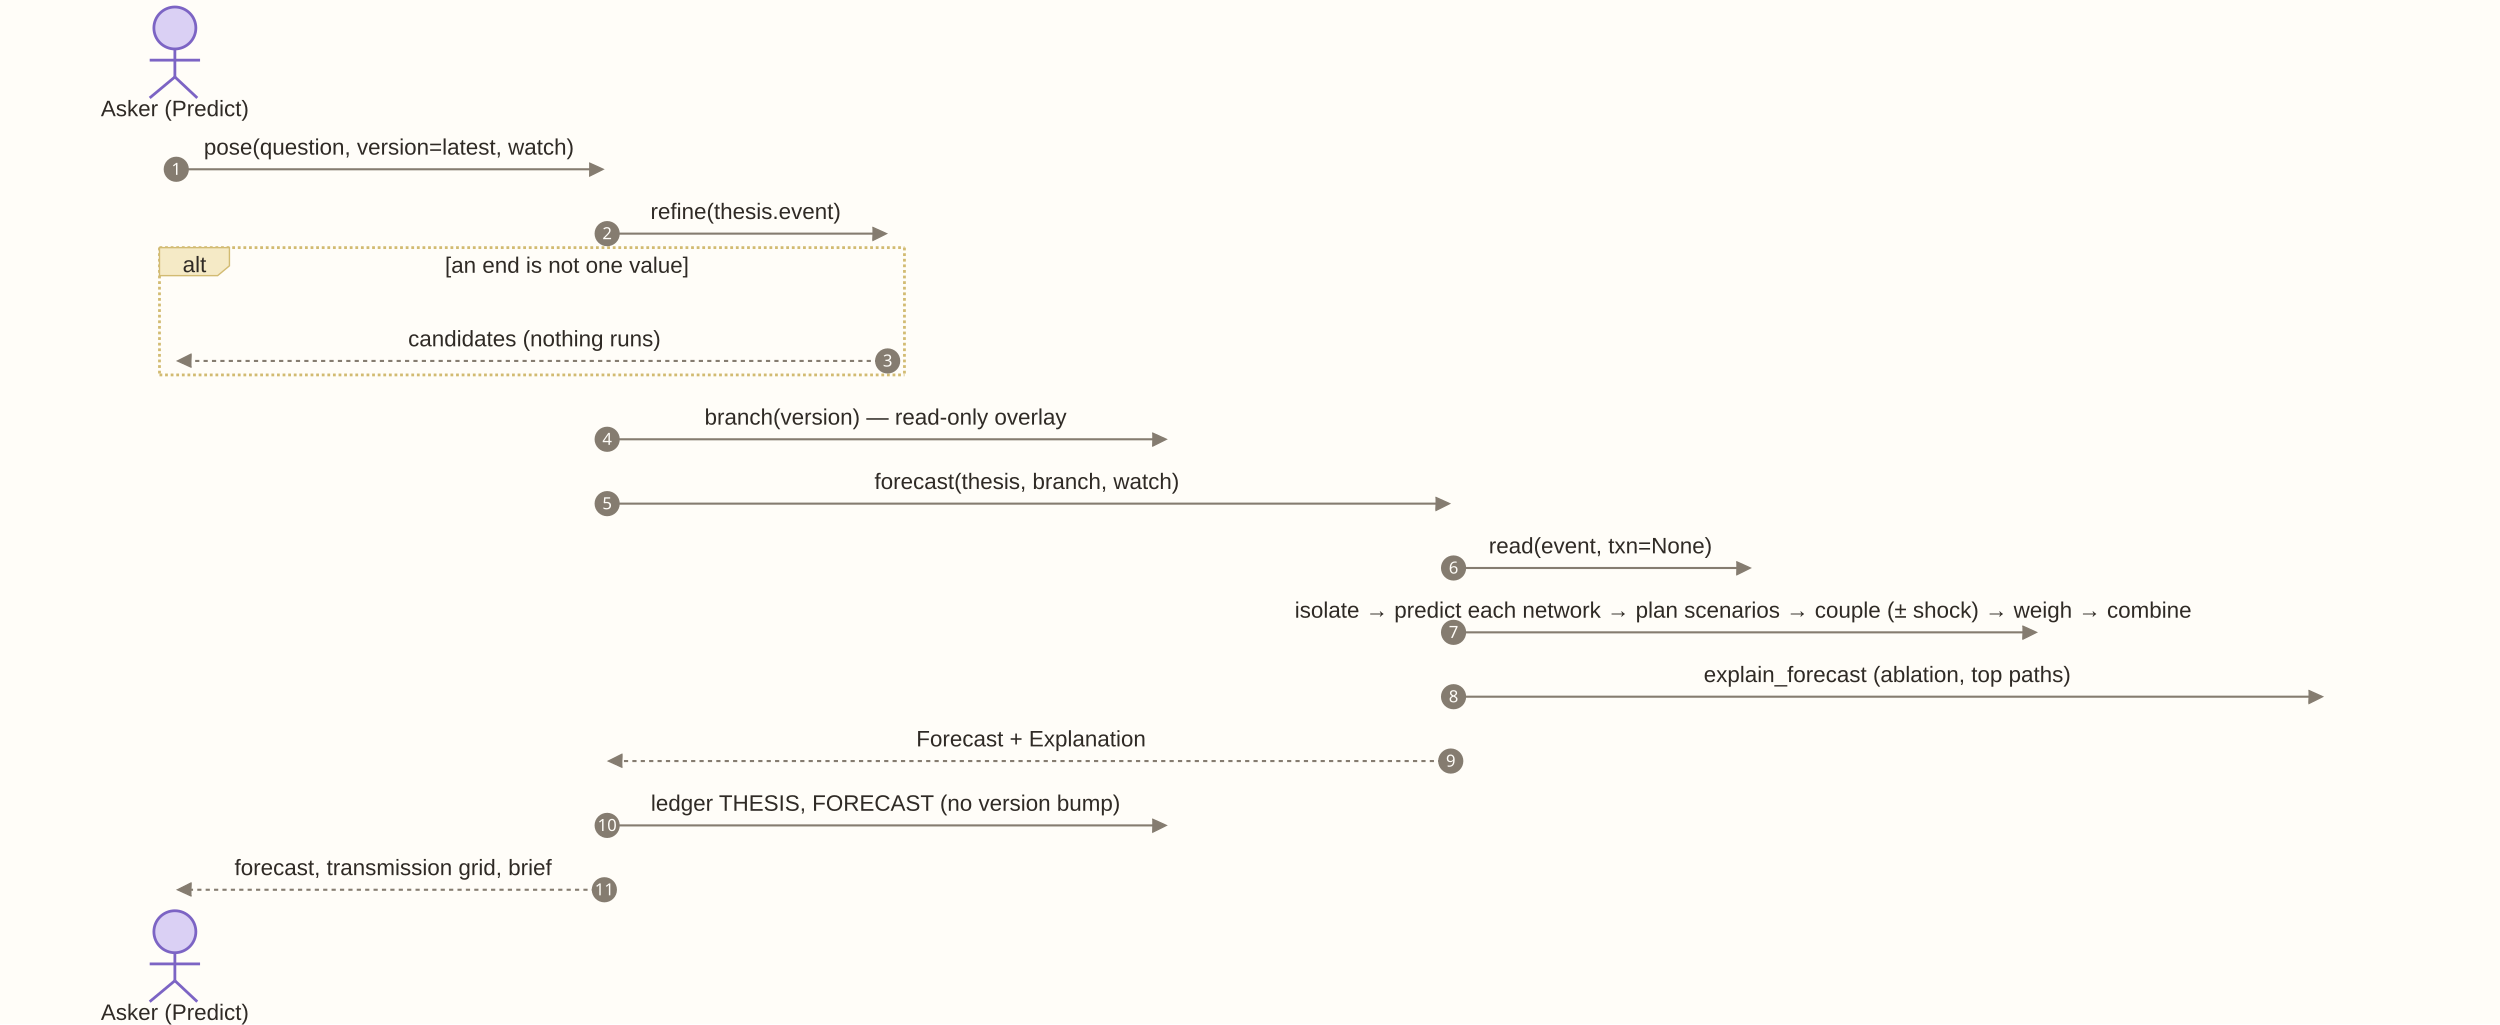
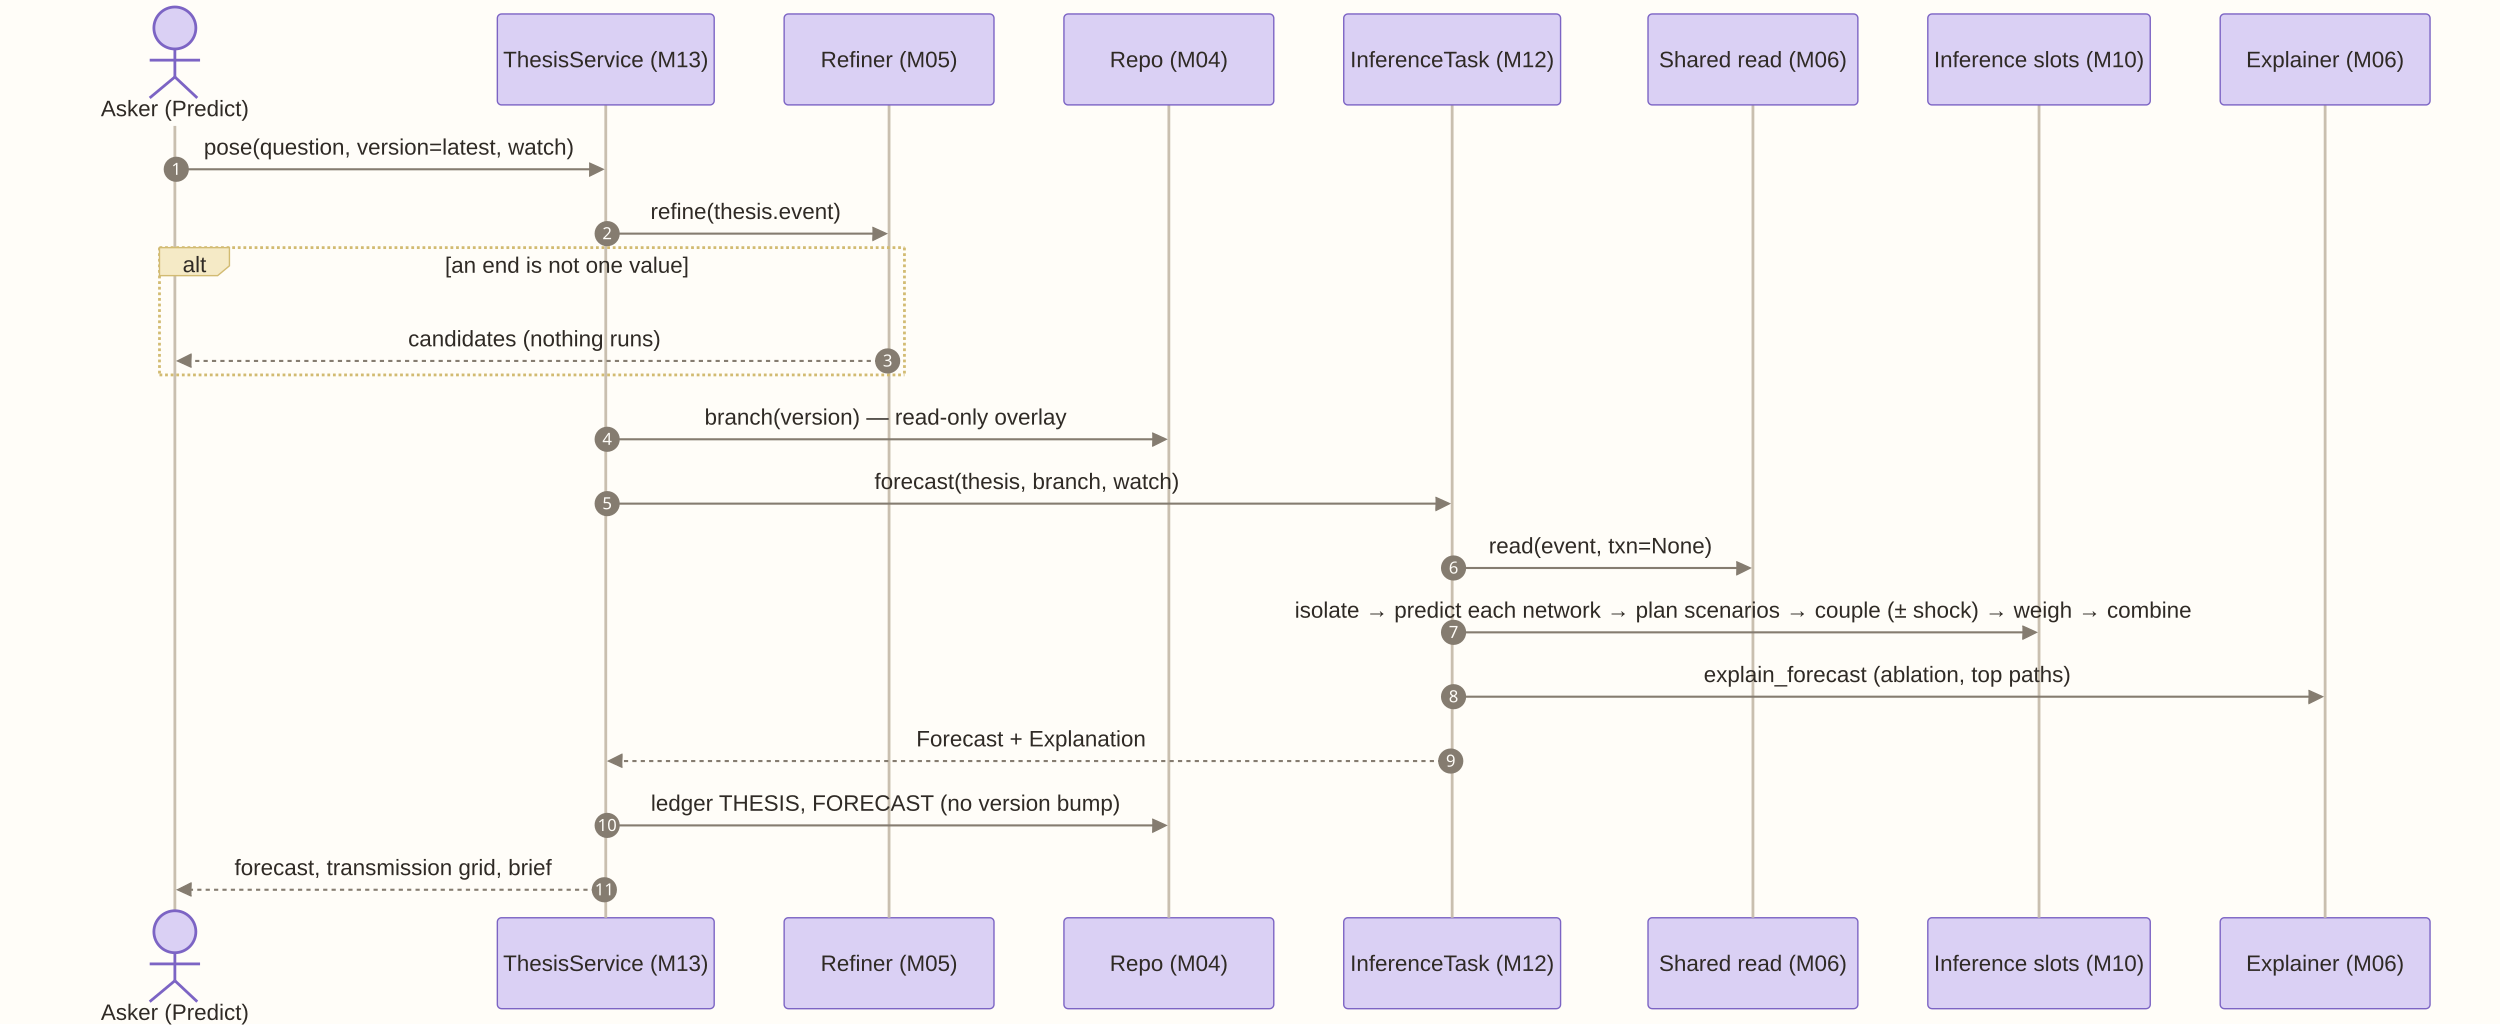
<svg xmlns="http://www.w3.org/2000/svg" aria-roledescription="sequence" role="graphics-document document" viewBox="-50 -10 1787 732" width="1787" height="732" id="dg-thesis-sequence">
+   <rect x="-50.0" y="-10.0" width="1787.0" height="732.0" fill="#FFFDF8" />
  <g>
    <rect class="actor actor-bottom" ry="3" rx="3" name="EX" height="65" width="150" stroke="#666" fill="#eaeaea" y="646" x="1537" />
    <text style="text-anchor: middle; font-size: 16px; font-weight: 400;" class="actor actor-box" alignment-baseline="central" dominant-baseline="central" y="678.5" x="1612">
      <tspan dy="0" x="1612">Explainer (M06)</tspan>
    </text>
  </g>
  <g>
    <rect class="actor actor-bottom" ry="3" rx="3" name="INF" height="65" width="159" stroke="#666" fill="#eaeaea" y="646" x="1328" />
    <text style="text-anchor: middle; font-size: 16px; font-weight: 400;" class="actor actor-box" alignment-baseline="central" dominant-baseline="central" y="678.5" x="1407.5">
      <tspan dy="0" x="1407.5">Inference slots (M10)</tspan>
    </text>
  </g>
  <g>
    <rect class="actor actor-bottom" ry="3" rx="3" name="SR" height="65" width="150" stroke="#666" fill="#eaeaea" y="646" x="1128" />
    <text style="text-anchor: middle; font-size: 16px; font-weight: 400;" class="actor actor-box" alignment-baseline="central" dominant-baseline="central" y="678.5" x="1203">
      <tspan dy="0" x="1203">Shared read (M06)</tspan>
    </text>
  </g>
  <g>
    <rect class="actor actor-bottom" ry="3" rx="3" name="IT" height="65" width="155" stroke="#666" fill="#eaeaea" y="646" x="910.5" />
    <text style="text-anchor: middle; font-size: 16px; font-weight: 400;" class="actor actor-box" alignment-baseline="central" dominant-baseline="central" y="678.5" x="988">
      <tspan dy="0" x="988">InferenceTask (M12)</tspan>
    </text>
  </g>
  <g>
    <rect class="actor actor-bottom" ry="3" rx="3" name="R" height="65" width="150" stroke="#666" fill="#eaeaea" y="646" x="710.5" />
    <text style="text-anchor: middle; font-size: 16px; font-weight: 400;" class="actor actor-box" alignment-baseline="central" dominant-baseline="central" y="678.5" x="785.5">
      <tspan dy="0" x="785.5">Repo (M04)</tspan>
    </text>
  </g>
  <g>
    <rect class="actor actor-bottom" ry="3" rx="3" name="RF" height="65" width="150" stroke="#666" fill="#eaeaea" y="646" x="510.5" />
    <text style="text-anchor: middle; font-size: 16px; font-weight: 400;" class="actor actor-box" alignment-baseline="central" dominant-baseline="central" y="678.5" x="585.5">
      <tspan dy="0" x="585.5">Refiner (M05)</tspan>
    </text>
  </g>
  <g>
    <rect class="actor actor-bottom" ry="3" rx="3" name="TS" height="65" width="155" stroke="#666" fill="#eaeaea" y="646" x="305.5" />
    <text style="text-anchor: middle; font-size: 16px; font-weight: 400;" class="actor actor-box" alignment-baseline="central" dominant-baseline="central" y="678.5" x="383">
      <tspan dy="0" x="383">ThesisService (M13)</tspan>
    </text>
  </g>
  <g />
  <g>
-     <line name="EX" stroke="#999" stroke-width="0.5px" class="actor-line 200" y2="646" x2="1612" y1="65" x1="1612" id="actor7" />
-     <g id="root-7">
+     <line name="EX" stroke="#999" stroke-width="0.5px" class="actor-line 200" y2="646" x2="1612" y1="65" x1="1612" id="actor27" />
+     <g id="root-27">
      <rect class="actor actor-top" ry="3" rx="3" name="EX" height="65" width="150" stroke="#666" fill="#eaeaea" y="0" x="1537" />
      <text style="text-anchor: middle; font-size: 16px; font-weight: 400;" class="actor actor-box" alignment-baseline="central" dominant-baseline="central" y="32.5" x="1612">
        <tspan dy="0" x="1612">Explainer (M06)</tspan>
      </text>
    </g>
  </g>
  <g>
-     <line name="INF" stroke="#999" stroke-width="0.5px" class="actor-line 200" y2="646" x2="1407.5" y1="65" x1="1407.5" id="actor6" />
-     <g id="root-6">
+     <line name="INF" stroke="#999" stroke-width="0.5px" class="actor-line 200" y2="646" x2="1407.5" y1="65" x1="1407.5" id="actor26" />
+     <g id="root-26">
      <rect class="actor actor-top" ry="3" rx="3" name="INF" height="65" width="159" stroke="#666" fill="#eaeaea" y="0" x="1328" />
      <text style="text-anchor: middle; font-size: 16px; font-weight: 400;" class="actor actor-box" alignment-baseline="central" dominant-baseline="central" y="32.5" x="1407.5">
        <tspan dy="0" x="1407.5">Inference slots (M10)</tspan>
      </text>
    </g>
  </g>
  <g>
-     <line name="SR" stroke="#999" stroke-width="0.5px" class="actor-line 200" y2="646" x2="1203" y1="65" x1="1203" id="actor5" />
-     <g id="root-5">
+     <line name="SR" stroke="#999" stroke-width="0.5px" class="actor-line 200" y2="646" x2="1203" y1="65" x1="1203" id="actor25" />
+     <g id="root-25">
      <rect class="actor actor-top" ry="3" rx="3" name="SR" height="65" width="150" stroke="#666" fill="#eaeaea" y="0" x="1128" />
      <text style="text-anchor: middle; font-size: 16px; font-weight: 400;" class="actor actor-box" alignment-baseline="central" dominant-baseline="central" y="32.5" x="1203">
        <tspan dy="0" x="1203">Shared read (M06)</tspan>
      </text>
    </g>
  </g>
  <g>
-     <line name="IT" stroke="#999" stroke-width="0.5px" class="actor-line 200" y2="646" x2="988" y1="65" x1="988" id="actor4" />
-     <g id="root-4">
+     <line name="IT" stroke="#999" stroke-width="0.5px" class="actor-line 200" y2="646" x2="988" y1="65" x1="988" id="actor24" />
+     <g id="root-24">
      <rect class="actor actor-top" ry="3" rx="3" name="IT" height="65" width="155" stroke="#666" fill="#eaeaea" y="0" x="910.5" />
      <text style="text-anchor: middle; font-size: 16px; font-weight: 400;" class="actor actor-box" alignment-baseline="central" dominant-baseline="central" y="32.5" x="988">
        <tspan dy="0" x="988">InferenceTask (M12)</tspan>
      </text>
    </g>
  </g>
  <g>
-     <line name="R" stroke="#999" stroke-width="0.5px" class="actor-line 200" y2="646" x2="785.5" y1="65" x1="785.5" id="actor3" />
-     <g id="root-3">
+     <line name="R" stroke="#999" stroke-width="0.5px" class="actor-line 200" y2="646" x2="785.5" y1="65" x1="785.5" id="actor23" />
+     <g id="root-23">
      <rect class="actor actor-top" ry="3" rx="3" name="R" height="65" width="150" stroke="#666" fill="#eaeaea" y="0" x="710.5" />
      <text style="text-anchor: middle; font-size: 16px; font-weight: 400;" class="actor actor-box" alignment-baseline="central" dominant-baseline="central" y="32.5" x="785.5">
        <tspan dy="0" x="785.5">Repo (M04)</tspan>
      </text>
    </g>
  </g>
  <g>
-     <line name="RF" stroke="#999" stroke-width="0.5px" class="actor-line 200" y2="646" x2="585.5" y1="65" x1="585.5" id="actor2" />
-     <g id="root-2">
+     <line name="RF" stroke="#999" stroke-width="0.5px" class="actor-line 200" y2="646" x2="585.5" y1="65" x1="585.5" id="actor22" />
+     <g id="root-22">
      <rect class="actor actor-top" ry="3" rx="3" name="RF" height="65" width="150" stroke="#666" fill="#eaeaea" y="0" x="510.5" />
      <text style="text-anchor: middle; font-size: 16px; font-weight: 400;" class="actor actor-box" alignment-baseline="central" dominant-baseline="central" y="32.5" x="585.5">
        <tspan dy="0" x="585.5">Refiner (M05)</tspan>
      </text>
    </g>
  </g>
  <g>
-     <line name="TS" stroke="#999" stroke-width="0.5px" class="actor-line 200" y2="646" x2="383" y1="65" x1="383" id="actor1" />
-     <g id="root-1">
+     <line name="TS" stroke="#999" stroke-width="0.5px" class="actor-line 200" y2="646" x2="383" y1="65" x1="383" id="actor21" />
+     <g id="root-21">
      <rect class="actor actor-top" ry="3" rx="3" name="TS" height="65" width="155" stroke="#666" fill="#eaeaea" y="0" x="305.5" />
      <text style="text-anchor: middle; font-size: 16px; font-weight: 400;" class="actor actor-box" alignment-baseline="central" dominant-baseline="central" y="32.5" x="383">
        <tspan dy="0" x="383">ThesisService (M13)</tspan>
      </text>
    </g>
  </g>
  <g>
-     <line name="A" stroke="#999" stroke-width="0.5px" class="actor-line 200" y2="646" x2="75" y1="80" x1="75" id="actor0" />
+     <line name="A" stroke="#999" stroke-width="0.5px" class="actor-line 200" y2="646" x2="75" y1="80" x1="75" id="actor20" />
  </g>
  <style>#dg-thesis-sequence{font-family:"trebuchet ms",verdana,arial,sans-serif;font-size:14px;fill:#2F2A25;}#dg-thesis-sequence .error-icon{fill:#FBF8F2;}#dg-thesis-sequence .error-text{fill:#04070d;stroke:#04070d;}#dg-thesis-sequence .edge-thickness-normal{stroke-width:1px;}#dg-thesis-sequence .edge-thickness-thick{stroke-width:3.5px;}#dg-thesis-sequence .edge-pattern-solid{stroke-dasharray:0;}#dg-thesis-sequence .edge-thickness-invisible{stroke-width:0;fill:none;}#dg-thesis-sequence .edge-pattern-dashed{stroke-dasharray:3;}#dg-thesis-sequence .edge-pattern-dotted{stroke-dasharray:2;}#dg-thesis-sequence .marker{fill:#857C70;stroke:#857C70;}#dg-thesis-sequence .marker.cross{stroke:#857C70;}#dg-thesis-sequence svg{font-family:"trebuchet ms",verdana,arial,sans-serif;font-size:14px;}#dg-thesis-sequence p{margin:0;}#dg-thesis-sequence .actor{stroke:#7C64C4;fill:#DAD0F4;}#dg-thesis-sequence text.actor&gt;tspan{fill:#2F2A25;stroke:none;}#dg-thesis-sequence .actor-line{stroke:#C9BFAF;}#dg-thesis-sequence .messageLine0{stroke-width:1.5;stroke-dasharray:none;stroke:#857C70;}#dg-thesis-sequence .messageLine1{stroke-width:1.5;stroke-dasharray:2,2;stroke:#857C70;}#dg-thesis-sequence #arrowhead path{fill:#857C70;stroke:#857C70;}#dg-thesis-sequence .sequenceNumber{fill:#FFFDF8;}#dg-thesis-sequence #sequencenumber{fill:#857C70;}#dg-thesis-sequence #crosshead path{fill:#857C70;stroke:#857C70;}#dg-thesis-sequence .messageText{fill:#2F2A25;stroke:none;}#dg-thesis-sequence .labelBox{stroke:#D2BB72;fill:#F5EAC6;}#dg-thesis-sequence .labelText,#dg-thesis-sequence .labelText&gt;tspan{fill:#2F2A25;stroke:none;}#dg-thesis-sequence .loopText,#dg-thesis-sequence .loopText&gt;tspan{fill:#2F2A25;stroke:none;}#dg-thesis-sequence .loopLine{stroke-width:2px;stroke-dasharray:2,2;stroke:#D2BB72;fill:#D2BB72;}#dg-thesis-sequence .note{stroke:#D2BB72;fill:#F5EAC6;}#dg-thesis-sequence .noteText,#dg-thesis-sequence .noteText&gt;tspan{fill:#333;stroke:none;}#dg-thesis-sequence .activation0{fill:#E1ECDF;stroke:hsl(36.923, 44.828%, 84.314%);}#dg-thesis-sequence .activation1{fill:#E1ECDF;stroke:hsl(36.923, 44.828%, 84.314%);}#dg-thesis-sequence .activation2{fill:#E1ECDF;stroke:hsl(36.923, 44.828%, 84.314%);}#dg-thesis-sequence .actorPopupMenu{position:absolute;}#dg-thesis-sequence .actorPopupMenuPanel{position:absolute;fill:#DAD0F4;box-shadow:0px 8px 16px 0px rgba(0,0,0,0.2);filter:drop-shadow(3px 5px 2px rgb(0 0 0 / 0.4));}#dg-thesis-sequence .actor-man line{stroke:#7C64C4;fill:#DAD0F4;}#dg-thesis-sequence .actor-man circle,#dg-thesis-sequence line{stroke:#7C64C4;fill:#DAD0F4;stroke-width:2px;}#dg-thesis-sequence :root{--mermaid-font-family:"trebuchet ms",verdana,arial,sans-serif;}</style>
-   <rect x="-50.0" y="-10.0" width="1787.0" height="732.0" fill="#FFFDF8" />
  <g />
  <defs>
    <symbol height="24" width="24" id="computer">
      <path d="M2 2v13h20v-13h-20zm18 11h-16v-9h16v9zm-10.228 6l.466-1h3.524l.467 1h-4.457zm14.228 3h-24l2-6h2.104l-1.33 4h18.45l-1.297-4h2.073l2 6zm-5-10h-14v-7h14v7z" transform="scale(.5)" />
    </symbol>
  </defs>
  <defs>
    <symbol clip-rule="evenodd" fill-rule="evenodd" id="database">
      <path d="M12.258.001l.256.004.255.005.253.008.251.01.249.012.247.015.246.016.242.019.241.02.239.023.236.024.233.027.231.028.229.031.225.032.223.034.22.036.217.038.214.04.211.041.208.043.205.045.201.046.198.048.194.05.191.051.187.053.183.054.18.056.175.057.172.059.168.06.163.061.16.063.155.064.15.066.074.033.073.033.071.034.07.034.069.035.068.035.067.035.066.035.064.036.064.036.062.036.06.036.06.037.058.037.058.037.055.038.055.038.053.038.052.038.051.039.05.039.048.039.047.039.045.04.044.04.043.04.041.04.04.041.039.041.037.041.036.041.034.041.033.042.032.042.03.042.029.042.027.042.026.043.024.043.023.043.021.043.02.043.018.044.017.043.015.044.013.044.012.044.011.045.009.044.007.045.006.045.004.045.002.045.001.045v17l-.001.045-.002.045-.004.045-.006.045-.007.045-.009.044-.011.045-.012.044-.013.044-.015.044-.017.043-.018.044-.02.043-.021.043-.023.043-.024.043-.026.043-.027.042-.029.042-.03.042-.032.042-.033.042-.034.041-.036.041-.037.041-.039.041-.04.041-.041.04-.043.04-.044.04-.045.04-.047.039-.048.039-.05.039-.051.039-.052.038-.053.038-.055.038-.055.038-.058.037-.058.037-.06.037-.06.036-.062.036-.064.036-.064.036-.066.035-.067.035-.068.035-.069.035-.07.034-.071.034-.073.033-.074.033-.15.066-.155.064-.16.063-.163.061-.168.06-.172.059-.175.057-.18.056-.183.054-.187.053-.191.051-.194.05-.198.048-.201.046-.205.045-.208.043-.211.041-.214.04-.217.038-.22.036-.223.034-.225.032-.229.031-.231.028-.233.027-.236.024-.239.023-.241.02-.242.019-.246.016-.247.015-.249.012-.251.01-.253.008-.255.005-.256.004-.258.001-.258-.001-.256-.004-.255-.005-.253-.008-.251-.01-.249-.012-.247-.015-.245-.016-.243-.019-.241-.02-.238-.023-.236-.024-.234-.027-.231-.028-.228-.031-.226-.032-.223-.034-.22-.036-.217-.038-.214-.04-.211-.041-.208-.043-.204-.045-.201-.046-.198-.048-.195-.05-.19-.051-.187-.053-.184-.054-.179-.056-.176-.057-.172-.059-.167-.06-.164-.061-.159-.063-.155-.064-.151-.066-.074-.033-.072-.033-.072-.034-.07-.034-.069-.035-.068-.035-.067-.035-.066-.035-.064-.036-.063-.036-.062-.036-.061-.036-.06-.037-.058-.037-.057-.037-.056-.038-.055-.038-.053-.038-.052-.038-.051-.039-.049-.039-.049-.039-.046-.039-.046-.04-.044-.04-.043-.04-.041-.04-.04-.041-.039-.041-.037-.041-.036-.041-.034-.041-.033-.042-.032-.042-.03-.042-.029-.042-.027-.042-.026-.043-.024-.043-.023-.043-.021-.043-.02-.043-.018-.044-.017-.043-.015-.044-.013-.044-.012-.044-.011-.045-.009-.044-.007-.045-.006-.045-.004-.045-.002-.045-.001-.045v-17l.001-.045.002-.045.004-.045.006-.045.007-.045.009-.044.011-.045.012-.044.013-.044.015-.044.017-.043.018-.044.02-.043.021-.043.023-.043.024-.043.026-.043.027-.042.029-.042.03-.042.032-.042.033-.042.034-.041.036-.041.037-.041.039-.041.04-.041.041-.04.043-.04.044-.04.046-.04.046-.039.049-.039.049-.039.051-.039.052-.038.053-.038.055-.038.056-.038.057-.037.058-.037.06-.037.061-.036.062-.036.063-.036.064-.036.066-.035.067-.035.068-.035.069-.035.07-.034.072-.034.072-.033.074-.033.151-.066.155-.064.159-.063.164-.061.167-.06.172-.059.176-.057.179-.056.184-.054.187-.053.19-.051.195-.05.198-.048.201-.046.204-.045.208-.043.211-.041.214-.04.217-.038.22-.036.223-.034.226-.032.228-.031.231-.028.234-.027.236-.024.238-.023.241-.02.243-.019.245-.016.247-.015.249-.012.251-.01.253-.008.255-.005.256-.004.258-.001.258.001zm-9.258 20.499v.01l.001.021.003.021.004.022.005.021.006.022.007.022.009.023.01.022.011.023.012.023.013.023.015.023.016.024.017.023.018.024.019.024.021.024.022.025.023.024.024.025.052.049.056.05.061.051.066.051.07.051.075.051.079.052.084.052.088.052.092.052.097.052.102.051.105.052.11.052.114.051.119.051.123.051.127.05.131.05.135.05.139.048.144.049.147.047.152.047.155.047.16.045.163.045.167.043.171.043.176.041.178.041.183.039.187.039.19.037.194.035.197.035.202.033.204.031.209.03.212.029.216.027.219.025.222.024.226.021.23.02.233.018.236.016.24.015.243.012.246.01.249.008.253.005.256.004.259.001.26-.001.257-.004.254-.005.25-.008.247-.011.244-.012.241-.014.237-.016.233-.018.231-.021.226-.021.224-.024.22-.026.216-.027.212-.028.21-.031.205-.031.202-.034.198-.034.194-.036.191-.037.187-.039.183-.04.179-.04.175-.042.172-.043.168-.044.163-.045.16-.046.155-.046.152-.047.148-.048.143-.049.139-.049.136-.05.131-.05.126-.05.123-.051.118-.052.114-.051.11-.052.106-.052.101-.052.096-.052.092-.052.088-.053.083-.051.079-.052.074-.052.07-.051.065-.051.06-.051.056-.05.051-.05.023-.024.023-.025.021-.024.02-.024.019-.024.018-.024.017-.024.015-.023.014-.024.013-.023.012-.023.01-.023.01-.022.008-.022.006-.022.006-.022.004-.022.004-.021.001-.021.001-.021v-4.127l-.077.055-.08.053-.083.054-.085.053-.087.052-.09.052-.093.051-.095.05-.097.05-.1.049-.102.049-.105.048-.106.047-.109.047-.111.046-.114.045-.115.045-.118.044-.12.043-.122.042-.124.042-.126.041-.128.04-.13.04-.132.038-.134.038-.135.037-.138.037-.139.035-.142.035-.143.034-.144.033-.147.032-.148.031-.15.03-.151.03-.153.029-.154.027-.156.027-.158.026-.159.025-.161.024-.162.023-.163.022-.165.021-.166.02-.167.019-.169.018-.169.017-.171.016-.173.015-.173.014-.175.013-.175.012-.177.011-.178.01-.179.008-.179.008-.181.006-.182.005-.182.004-.184.003-.184.002h-.37l-.184-.002-.184-.003-.182-.004-.182-.005-.181-.006-.179-.008-.179-.008-.178-.01-.176-.011-.176-.012-.175-.013-.173-.014-.172-.015-.171-.016-.17-.017-.169-.018-.167-.019-.166-.02-.165-.021-.163-.022-.162-.023-.161-.024-.159-.025-.157-.026-.156-.027-.155-.027-.153-.029-.151-.03-.15-.03-.148-.031-.146-.032-.145-.033-.143-.034-.141-.035-.14-.035-.137-.037-.136-.037-.134-.038-.132-.038-.13-.04-.128-.04-.126-.041-.124-.042-.122-.042-.12-.044-.117-.043-.116-.045-.113-.045-.112-.046-.109-.047-.106-.047-.105-.048-.102-.049-.1-.049-.097-.05-.095-.05-.093-.052-.09-.051-.087-.052-.085-.053-.083-.054-.08-.054-.077-.054v4.127zm0-5.654v.011l.001.021.003.021.004.021.005.022.006.022.007.022.009.022.01.022.011.023.012.023.013.023.015.024.016.023.017.024.018.024.019.024.021.024.022.024.023.025.024.024.052.05.056.05.061.05.066.051.07.051.075.052.079.051.084.052.088.052.092.052.097.052.102.052.105.052.11.051.114.051.119.052.123.05.127.051.131.05.135.049.139.049.144.048.147.048.152.047.155.046.16.045.163.045.167.044.171.042.176.042.178.04.183.04.187.038.19.037.194.036.197.034.202.033.204.032.209.03.212.028.216.027.219.025.222.024.226.022.23.02.233.018.236.016.24.014.243.012.246.01.249.008.253.006.256.003.259.001.26-.001.257-.003.254-.006.25-.008.247-.01.244-.012.241-.015.237-.016.233-.018.231-.02.226-.022.224-.024.22-.025.216-.027.212-.029.21-.03.205-.032.202-.033.198-.035.194-.036.191-.037.187-.039.183-.039.179-.041.175-.042.172-.043.168-.044.163-.045.16-.045.155-.047.152-.047.148-.048.143-.048.139-.05.136-.049.131-.05.126-.051.123-.051.118-.051.114-.052.11-.052.106-.052.101-.052.096-.052.092-.052.088-.052.083-.052.079-.052.074-.051.07-.052.065-.051.06-.05.056-.051.051-.049.023-.025.023-.024.021-.025.02-.024.019-.024.018-.024.017-.024.015-.023.014-.023.013-.024.012-.022.01-.023.01-.023.008-.022.006-.022.006-.022.004-.021.004-.022.001-.021.001-.021v-4.139l-.077.054-.08.054-.083.054-.085.052-.087.053-.09.051-.093.051-.095.051-.097.05-.1.049-.102.049-.105.048-.106.047-.109.047-.111.046-.114.045-.115.044-.118.044-.12.044-.122.042-.124.042-.126.041-.128.04-.13.039-.132.039-.134.038-.135.037-.138.036-.139.036-.142.035-.143.033-.144.033-.147.033-.148.031-.15.03-.151.03-.153.028-.154.028-.156.027-.158.026-.159.025-.161.024-.162.023-.163.022-.165.021-.166.02-.167.019-.169.018-.169.017-.171.016-.173.015-.173.014-.175.013-.175.012-.177.011-.178.009-.179.009-.179.007-.181.007-.182.005-.182.004-.184.003-.184.002h-.37l-.184-.002-.184-.003-.182-.004-.182-.005-.181-.007-.179-.007-.179-.009-.178-.009-.176-.011-.176-.012-.175-.013-.173-.014-.172-.015-.171-.016-.17-.017-.169-.018-.167-.019-.166-.02-.165-.021-.163-.022-.162-.023-.161-.024-.159-.025-.157-.026-.156-.027-.155-.028-.153-.028-.151-.03-.15-.03-.148-.031-.146-.033-.145-.033-.143-.033-.141-.035-.14-.036-.137-.036-.136-.037-.134-.038-.132-.039-.13-.039-.128-.04-.126-.041-.124-.042-.122-.043-.12-.043-.117-.044-.116-.044-.113-.046-.112-.046-.109-.046-.106-.047-.105-.048-.102-.049-.1-.049-.097-.05-.095-.051-.093-.051-.09-.051-.087-.053-.085-.052-.083-.054-.08-.054-.077-.054v4.139zm0-5.666v.011l.001.02.003.022.004.021.005.022.006.021.007.022.009.023.01.022.011.023.012.023.013.023.015.023.016.024.017.024.018.023.019.024.021.025.022.024.023.024.024.025.052.05.056.05.061.05.066.051.07.051.075.052.079.051.084.052.088.052.092.052.097.052.102.052.105.051.11.052.114.051.119.051.123.051.127.05.131.05.135.05.139.049.144.048.147.048.152.047.155.046.16.045.163.045.167.043.171.043.176.042.178.04.183.04.187.038.19.037.194.036.197.034.202.033.204.032.209.03.212.028.216.027.219.025.222.024.226.021.23.02.233.018.236.017.24.014.243.012.246.01.249.008.253.006.256.003.259.001.26-.001.257-.003.254-.006.25-.008.247-.01.244-.013.241-.014.237-.016.233-.018.231-.02.226-.022.224-.024.22-.025.216-.027.212-.029.21-.03.205-.032.202-.033.198-.035.194-.036.191-.037.187-.039.183-.039.179-.041.175-.042.172-.043.168-.044.163-.045.16-.045.155-.047.152-.047.148-.048.143-.049.139-.049.136-.049.131-.051.126-.05.123-.051.118-.052.114-.051.11-.052.106-.052.101-.052.096-.052.092-.052.088-.052.083-.052.079-.052.074-.052.07-.051.065-.051.06-.051.056-.05.051-.049.023-.025.023-.025.021-.024.02-.024.019-.024.018-.024.017-.024.015-.023.014-.024.013-.023.012-.023.01-.022.01-.023.008-.022.006-.022.006-.022.004-.022.004-.021.001-.021.001-.021v-4.153l-.077.054-.08.054-.083.053-.085.053-.087.053-.09.051-.093.051-.095.051-.097.05-.1.049-.102.048-.105.048-.106.048-.109.046-.111.046-.114.046-.115.044-.118.044-.12.043-.122.043-.124.042-.126.041-.128.04-.13.039-.132.039-.134.038-.135.037-.138.036-.139.036-.142.034-.143.034-.144.033-.147.032-.148.032-.15.03-.151.03-.153.028-.154.028-.156.027-.158.026-.159.024-.161.024-.162.023-.163.023-.165.021-.166.02-.167.019-.169.018-.169.017-.171.016-.173.015-.173.014-.175.013-.175.012-.177.01-.178.01-.179.009-.179.007-.181.006-.182.006-.182.004-.184.003-.184.001-.185.001-.185-.001-.184-.001-.184-.003-.182-.004-.182-.006-.181-.006-.179-.007-.179-.009-.178-.01-.176-.01-.176-.012-.175-.013-.173-.014-.172-.015-.171-.016-.17-.017-.169-.018-.167-.019-.166-.02-.165-.021-.163-.023-.162-.023-.161-.024-.159-.024-.157-.026-.156-.027-.155-.028-.153-.028-.151-.03-.15-.03-.148-.032-.146-.032-.145-.033-.143-.034-.141-.034-.14-.036-.137-.036-.136-.037-.134-.038-.132-.039-.13-.039-.128-.041-.126-.041-.124-.041-.122-.043-.12-.043-.117-.044-.116-.044-.113-.046-.112-.046-.109-.046-.106-.048-.105-.048-.102-.048-.1-.05-.097-.049-.095-.051-.093-.051-.09-.052-.087-.052-.085-.053-.083-.053-.08-.054-.077-.054v4.153zm8.74-8.179l-.257.004-.254.005-.25.008-.247.011-.244.012-.241.014-.237.016-.233.018-.231.021-.226.022-.224.023-.22.026-.216.027-.212.028-.21.031-.205.032-.202.033-.198.034-.194.036-.191.038-.187.038-.183.04-.179.041-.175.042-.172.043-.168.043-.163.045-.16.046-.155.046-.152.048-.148.048-.143.048-.139.049-.136.05-.131.05-.126.051-.123.051-.118.051-.114.052-.11.052-.106.052-.101.052-.096.052-.092.052-.088.052-.083.052-.079.052-.074.051-.07.052-.065.051-.06.05-.056.05-.051.05-.023.025-.023.024-.021.024-.02.025-.019.024-.018.024-.017.023-.015.024-.014.023-.013.023-.012.023-.01.023-.01.022-.008.022-.006.023-.006.021-.004.022-.004.021-.001.021-.001.021.001.021.001.021.004.021.004.022.006.021.006.023.008.022.01.022.01.023.012.023.013.023.014.023.015.024.017.023.018.024.019.024.02.025.021.024.023.024.023.025.051.05.056.05.06.05.065.051.07.052.074.051.079.052.083.052.088.052.092.052.096.052.101.052.106.052.11.052.114.052.118.051.123.051.126.051.131.05.136.05.139.049.143.048.148.048.152.048.155.046.16.046.163.045.168.043.172.043.175.042.179.041.183.04.187.038.191.038.194.036.198.034.202.033.205.032.21.031.212.028.216.027.22.026.224.023.226.022.231.021.233.018.237.016.241.014.244.012.247.011.25.008.254.005.257.004.26.001.26-.001.257-.004.254-.005.25-.008.247-.011.244-.012.241-.014.237-.016.233-.018.231-.021.226-.022.224-.023.22-.026.216-.027.212-.028.21-.031.205-.032.202-.033.198-.034.194-.036.191-.038.187-.038.183-.04.179-.041.175-.042.172-.043.168-.043.163-.045.16-.046.155-.046.152-.048.148-.048.143-.048.139-.049.136-.05.131-.05.126-.051.123-.051.118-.051.114-.052.11-.052.106-.052.101-.052.096-.052.092-.052.088-.052.083-.052.079-.052.074-.051.07-.052.065-.051.06-.05.056-.05.051-.05.023-.025.023-.024.021-.024.02-.025.019-.024.018-.024.017-.023.015-.024.014-.023.013-.023.012-.023.01-.023.01-.022.008-.022.006-.023.006-.021.004-.022.004-.021.001-.021.001-.021-.001-.021-.001-.021-.004-.021-.004-.022-.006-.021-.006-.023-.008-.022-.01-.022-.01-.023-.012-.023-.013-.023-.014-.023-.015-.024-.017-.023-.018-.024-.019-.024-.02-.025-.021-.024-.023-.024-.023-.025-.051-.05-.056-.05-.06-.05-.065-.051-.07-.052-.074-.051-.079-.052-.083-.052-.088-.052-.092-.052-.096-.052-.101-.052-.106-.052-.11-.052-.114-.052-.118-.051-.123-.051-.126-.051-.131-.05-.136-.05-.139-.049-.143-.048-.148-.048-.152-.048-.155-.046-.16-.046-.163-.045-.168-.043-.172-.043-.175-.042-.179-.041-.183-.04-.187-.038-.191-.038-.194-.036-.198-.034-.202-.033-.205-.032-.21-.031-.212-.028-.216-.027-.22-.026-.224-.023-.226-.022-.231-.021-.233-.018-.237-.016-.241-.014-.244-.012-.247-.011-.25-.008-.254-.005-.257-.004-.26-.001-.26.001z" transform="scale(.5)" />
    </symbol>
  </defs>
  <defs>
    <symbol height="24" width="24" id="clock">
      <path d="M12 2c5.514 0 10 4.486 10 10s-4.486 10-10 10-10-4.486-10-10 4.486-10 10-10zm0-2c-6.627 0-12 5.373-12 12s5.373 12 12 12 12-5.373 12-12-5.373-12-12-12zm5.848 12.459c.202.038.202.333.001.372-1.907.361-6.045 1.111-6.547 1.111-.719 0-1.301-.582-1.301-1.301 0-.512.77-5.447 1.125-7.445.034-.192.312-.181.343.014l.985 6.238 5.394 1.011z" transform="scale(.5)" />
    </symbol>
  </defs>
  <defs>
    <marker orient="auto-start-reverse" markerHeight="12" markerWidth="12" markerUnits="userSpaceOnUse" refY="5" refX="7.9" id="arrowhead">
      <path d="M -1 0 L 10 5 L 0 10 z" />
    </marker>
  </defs>
  <defs>
    <marker refY="4.5" refX="4" orient="auto" markerHeight="8" markerWidth="15" id="crosshead">
      <path style="stroke-dasharray: 0, 0;" d="M 1,2 L 6,7 M 6,2 L 1,7" stroke-width="1pt" stroke="#000000" fill="none" />
    </marker>
  </defs>
  <defs>
    <marker orient="auto" markerHeight="28" markerWidth="20" refY="7" refX="15.5" id="filled-head">
      <path d="M 18,7 L9,13 L14,7 L9,1 Z" />
    </marker>
  </defs>
  <defs>
    <marker orient="auto" markerHeight="40" markerWidth="60" refY="15" refX="15" id="sequencenumber">
      <circle r="6" cy="15" cx="15" />
    </marker>
  </defs>
  <g>
    <line class="loopLine" y2="167" x2="596.5" y1="167" x1="64" />
    <line class="loopLine" y2="258" x2="596.5" y1="167" x1="596.5" />
    <line class="loopLine" y2="258" x2="596.5" y1="258" x1="64" />
    <line class="loopLine" y2="258" x2="64" y1="167" x1="64" />
    <polygon class="labelBox" points="64,167 114,167 114,180 105.6,187 64,187" />
    <text style="font-size: 16px; font-weight: 400;" class="labelText" alignment-baseline="middle" dominant-baseline="middle" text-anchor="middle" y="180" x="89">alt</text>
    <text style="font-size: 16px; font-weight: 400;" class="loopText" text-anchor="middle" y="185" x="355.25">
      <tspan x="355.25">[an end is not one value]</tspan>
    </text>
  </g>
  <g name="A" class="actor-man actor-top">
-     <line y2="45" x2="75" y1="25" x1="75" id="actor-man-torso0" />
-     <line y2="33" x2="93" y1="33" x1="57" id="actor-man-arms0" />
+     <line y2="45" x2="75" y1="25" x1="75" id="actor-man-torso20" />
+     <line y2="33" x2="93" y1="33" x1="57" id="actor-man-arms20" />
    <line y2="45" x2="75" y1="60" x1="57" />
    <line y2="60" x2="91" y1="45" x1="75" />
    <circle height="65" width="150" r="15" cy="10" cx="75" />
    <text style="text-anchor: middle; font-size: 16px; font-weight: 400;" class="actor actor-man" alignment-baseline="central" dominant-baseline="central" y="67.5" x="75">
      <tspan dy="0" x="75">Asker (Predict)</tspan>
    </text>
  </g>
  <text style="font-size: 16px; font-weight: 400;" dy="1em" class="messageText" alignment-baseline="middle" dominant-baseline="middle" text-anchor="middle" y="80" x="228">pose(question, version=latest, watch)</text>
  <line style="fill: none;" marker-start="url(#sequencenumber)" marker-end="url(#arrowhead)" stroke="none" stroke-width="2" class="messageLine0" y2="111" x2="379" y1="111" x1="76" />
  <text class="sequenceNumber" text-anchor="middle" font-size="12px" font-family="sans-serif" y="115" x="76">1</text>
  <text style="font-size: 16px; font-weight: 400;" dy="1em" class="messageText" alignment-baseline="middle" dominant-baseline="middle" text-anchor="middle" y="126" x="483">refine(thesis.event)</text>
  <line style="fill: none;" marker-start="url(#sequencenumber)" marker-end="url(#arrowhead)" stroke="none" stroke-width="2" class="messageLine0" y2="157" x2="581.5" y1="157" x1="384" />
  <text class="sequenceNumber" text-anchor="middle" font-size="12px" font-family="sans-serif" y="161" x="384">2</text>
  <text style="font-size: 16px; font-weight: 400;" dy="1em" class="messageText" alignment-baseline="middle" dominant-baseline="middle" text-anchor="middle" y="217" x="332">candidates (nothing runs)</text>
  <line style="stroke-dasharray: 3, 3; fill: none;" marker-start="url(#sequencenumber)" marker-end="url(#arrowhead)" stroke="none" stroke-width="2" class="messageLine1" y2="248" x2="79" y1="248" x1="584.5" />
  <text class="sequenceNumber" text-anchor="middle" font-size="12px" font-family="sans-serif" y="252" x="584.5">3</text>
  <text style="font-size: 16px; font-weight: 400;" dy="1em" class="messageText" alignment-baseline="middle" dominant-baseline="middle" text-anchor="middle" y="273" x="583">branch(version) — read-only overlay</text>
  <line style="fill: none;" marker-start="url(#sequencenumber)" marker-end="url(#arrowhead)" stroke="none" stroke-width="2" class="messageLine0" y2="304" x2="781.5" y1="304" x1="384" />
  <text class="sequenceNumber" text-anchor="middle" font-size="12px" font-family="sans-serif" y="308" x="384">4</text>
  <text style="font-size: 16px; font-weight: 400;" dy="1em" class="messageText" alignment-baseline="middle" dominant-baseline="middle" text-anchor="middle" y="319" x="684">forecast(thesis, branch, watch)</text>
  <line style="fill: none;" marker-start="url(#sequencenumber)" marker-end="url(#arrowhead)" stroke="none" stroke-width="2" class="messageLine0" y2="350" x2="984" y1="350" x1="384" />
  <text class="sequenceNumber" text-anchor="middle" font-size="12px" font-family="sans-serif" y="354" x="384">5</text>
  <text style="font-size: 16px; font-weight: 400;" dy="1em" class="messageText" alignment-baseline="middle" dominant-baseline="middle" text-anchor="middle" y="365" x="1094">read(event, txn=None)</text>
  <line style="fill: none;" marker-start="url(#sequencenumber)" marker-end="url(#arrowhead)" stroke="none" stroke-width="2" class="messageLine0" y2="396" x2="1199" y1="396" x1="989" />
  <text class="sequenceNumber" text-anchor="middle" font-size="12px" font-family="sans-serif" y="400" x="989">6</text>
  <text style="font-size: 16px; font-weight: 400;" dy="1em" class="messageText" alignment-baseline="middle" dominant-baseline="middle" text-anchor="middle" y="411" x="1196">isolate → predict each network → plan scenarios → couple (± shock) → weigh → combine</text>
  <line style="fill: none;" marker-start="url(#sequencenumber)" marker-end="url(#arrowhead)" stroke="none" stroke-width="2" class="messageLine0" y2="442" x2="1403.5" y1="442" x1="989" />
  <text class="sequenceNumber" text-anchor="middle" font-size="12px" font-family="sans-serif" y="446" x="989">7</text>
  <text style="font-size: 16px; font-weight: 400;" dy="1em" class="messageText" alignment-baseline="middle" dominant-baseline="middle" text-anchor="middle" y="457" x="1299">explain_forecast (ablation, top paths)</text>
  <line style="fill: none;" marker-start="url(#sequencenumber)" marker-end="url(#arrowhead)" stroke="none" stroke-width="2" class="messageLine0" y2="488" x2="1608" y1="488" x1="989" />
  <text class="sequenceNumber" text-anchor="middle" font-size="12px" font-family="sans-serif" y="492" x="989">8</text>
  <text style="font-size: 16px; font-weight: 400;" dy="1em" class="messageText" alignment-baseline="middle" dominant-baseline="middle" text-anchor="middle" y="503" x="687">Forecast + Explanation</text>
  <line style="stroke-dasharray: 3, 3; fill: none;" marker-start="url(#sequencenumber)" marker-end="url(#arrowhead)" stroke="none" stroke-width="2" class="messageLine1" y2="534" x2="387" y1="534" x1="987" />
  <text class="sequenceNumber" text-anchor="middle" font-size="12px" font-family="sans-serif" y="538" x="987">9</text>
  <text style="font-size: 16px; font-weight: 400;" dy="1em" class="messageText" alignment-baseline="middle" dominant-baseline="middle" text-anchor="middle" y="549" x="583">ledger THESIS, FORECAST (no version bump)</text>
  <line style="fill: none;" marker-start="url(#sequencenumber)" marker-end="url(#arrowhead)" stroke="none" stroke-width="2" class="messageLine0" y2="580" x2="781.5" y1="580" x1="384" />
  <text class="sequenceNumber" text-anchor="middle" font-size="12px" font-family="sans-serif" y="584" x="384">10</text>
  <text style="font-size: 16px; font-weight: 400;" dy="1em" class="messageText" alignment-baseline="middle" dominant-baseline="middle" text-anchor="middle" y="595" x="231">forecast, transmission grid, brief</text>
  <line style="stroke-dasharray: 3, 3; fill: none;" marker-start="url(#sequencenumber)" marker-end="url(#arrowhead)" stroke="none" stroke-width="2" class="messageLine1" y2="626" x2="79" y1="626" x1="382" />
  <text class="sequenceNumber" text-anchor="middle" font-size="12px" font-family="sans-serif" y="630" x="382">11</text>
  <g name="A" class="actor-man actor-bottom">
-     <line y2="691" x2="75" y1="671" x1="75" id="actor-man-torso7" />
-     <line y2="679" x2="93" y1="679" x1="57" id="actor-man-arms7" />
+     <line y2="691" x2="75" y1="671" x1="75" id="actor-man-torso27" />
+     <line y2="679" x2="93" y1="679" x1="57" id="actor-man-arms27" />
    <line y2="691" x2="75" y1="706" x1="57" />
    <line y2="706" x2="91" y1="691" x1="75" />
    <circle height="65" width="150" r="15" cy="656" cx="75" />
    <text style="text-anchor: middle; font-size: 16px; font-weight: 400;" class="actor actor-man" alignment-baseline="central" dominant-baseline="central" y="713.5" x="75">
      <tspan dy="0" x="75">Asker (Predict)</tspan>
    </text>
  </g>
</svg>
